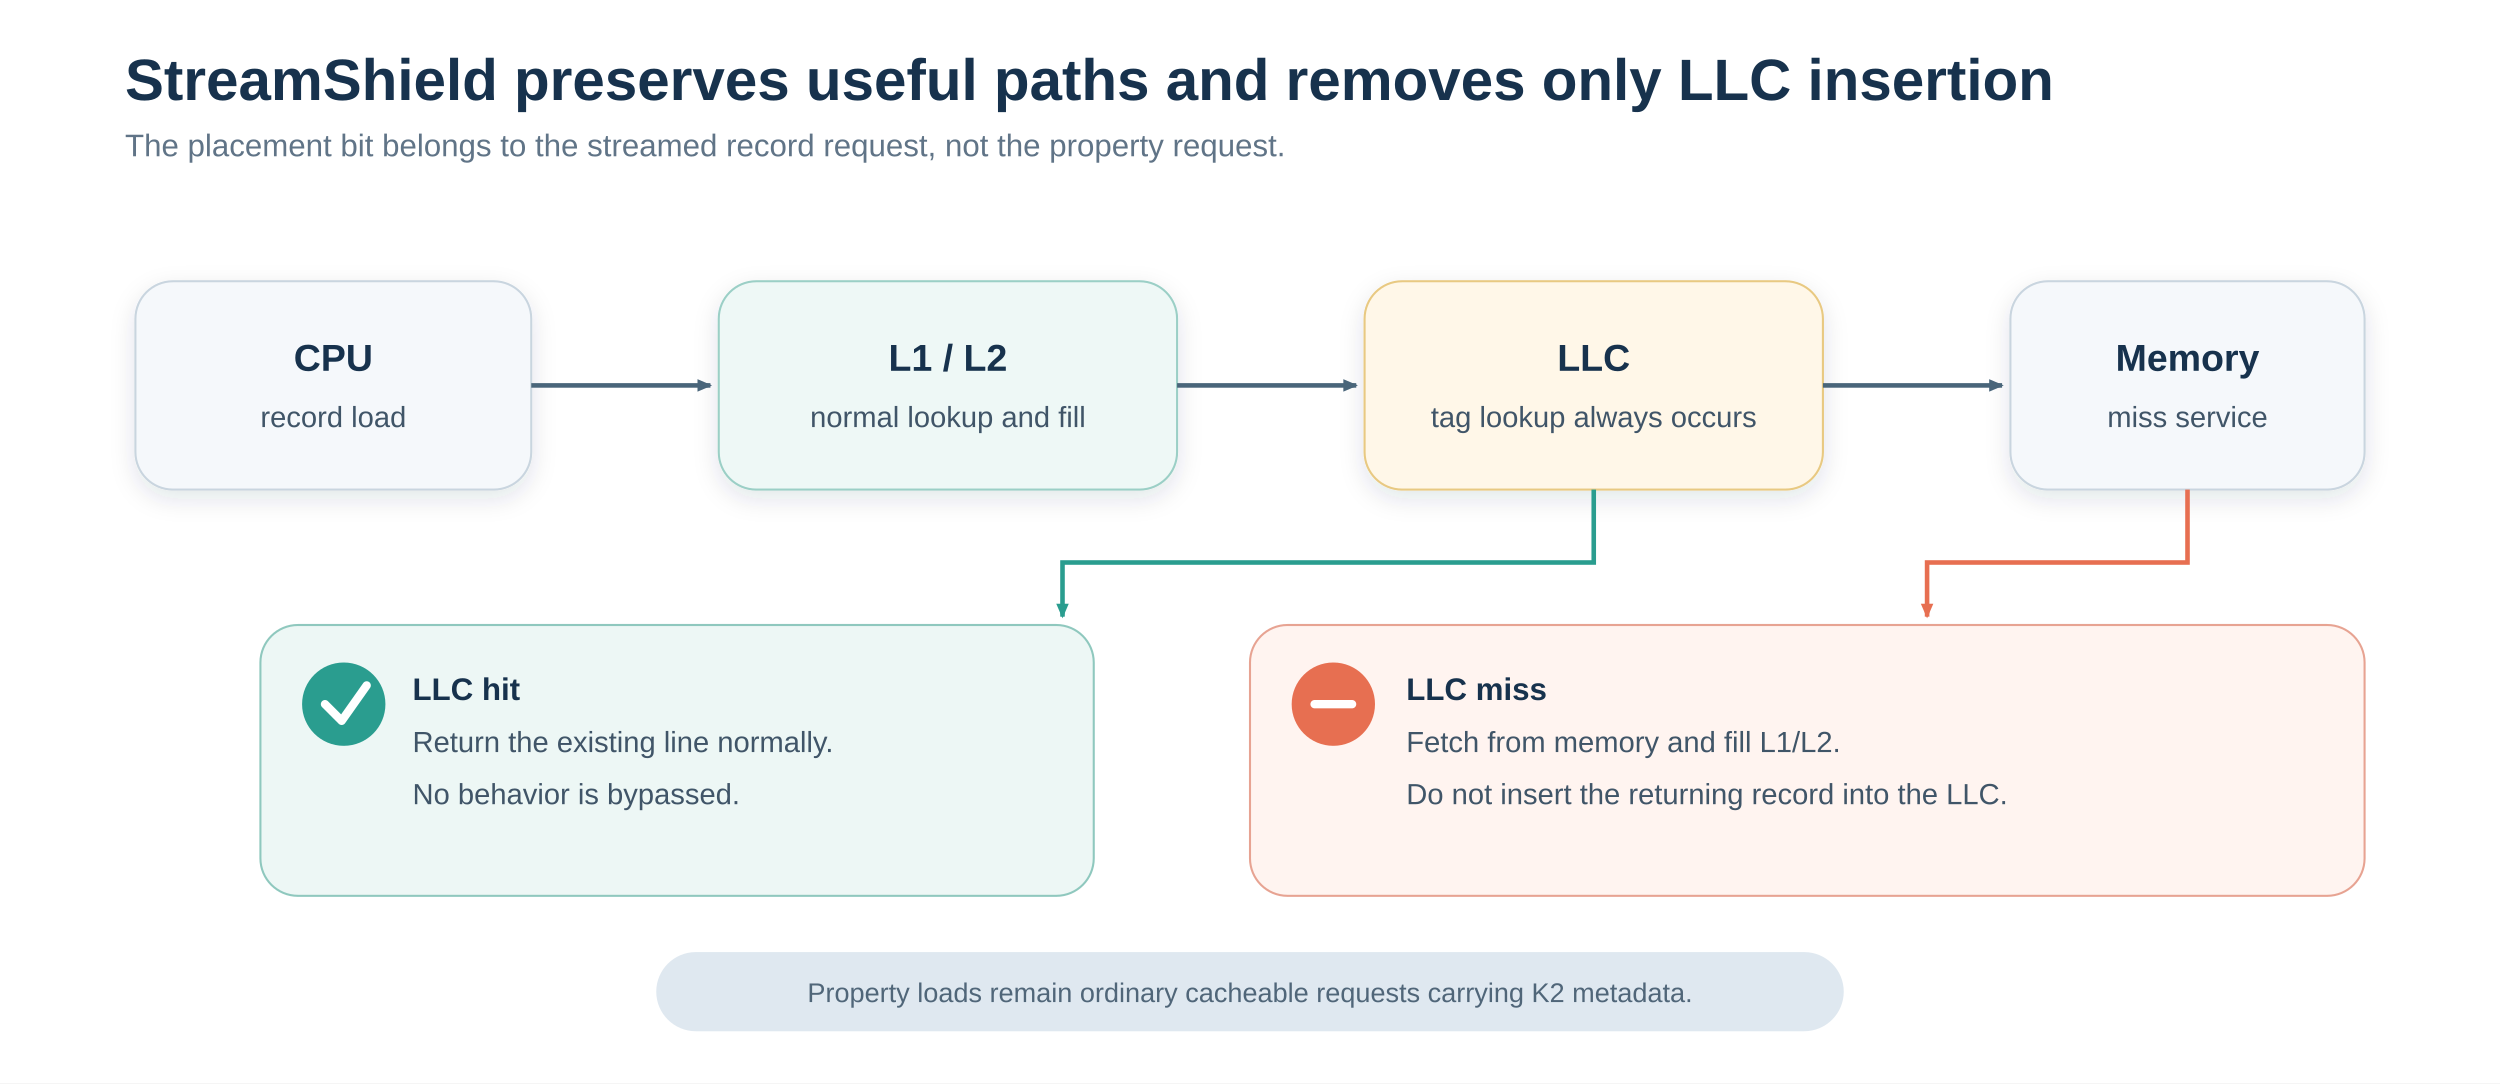
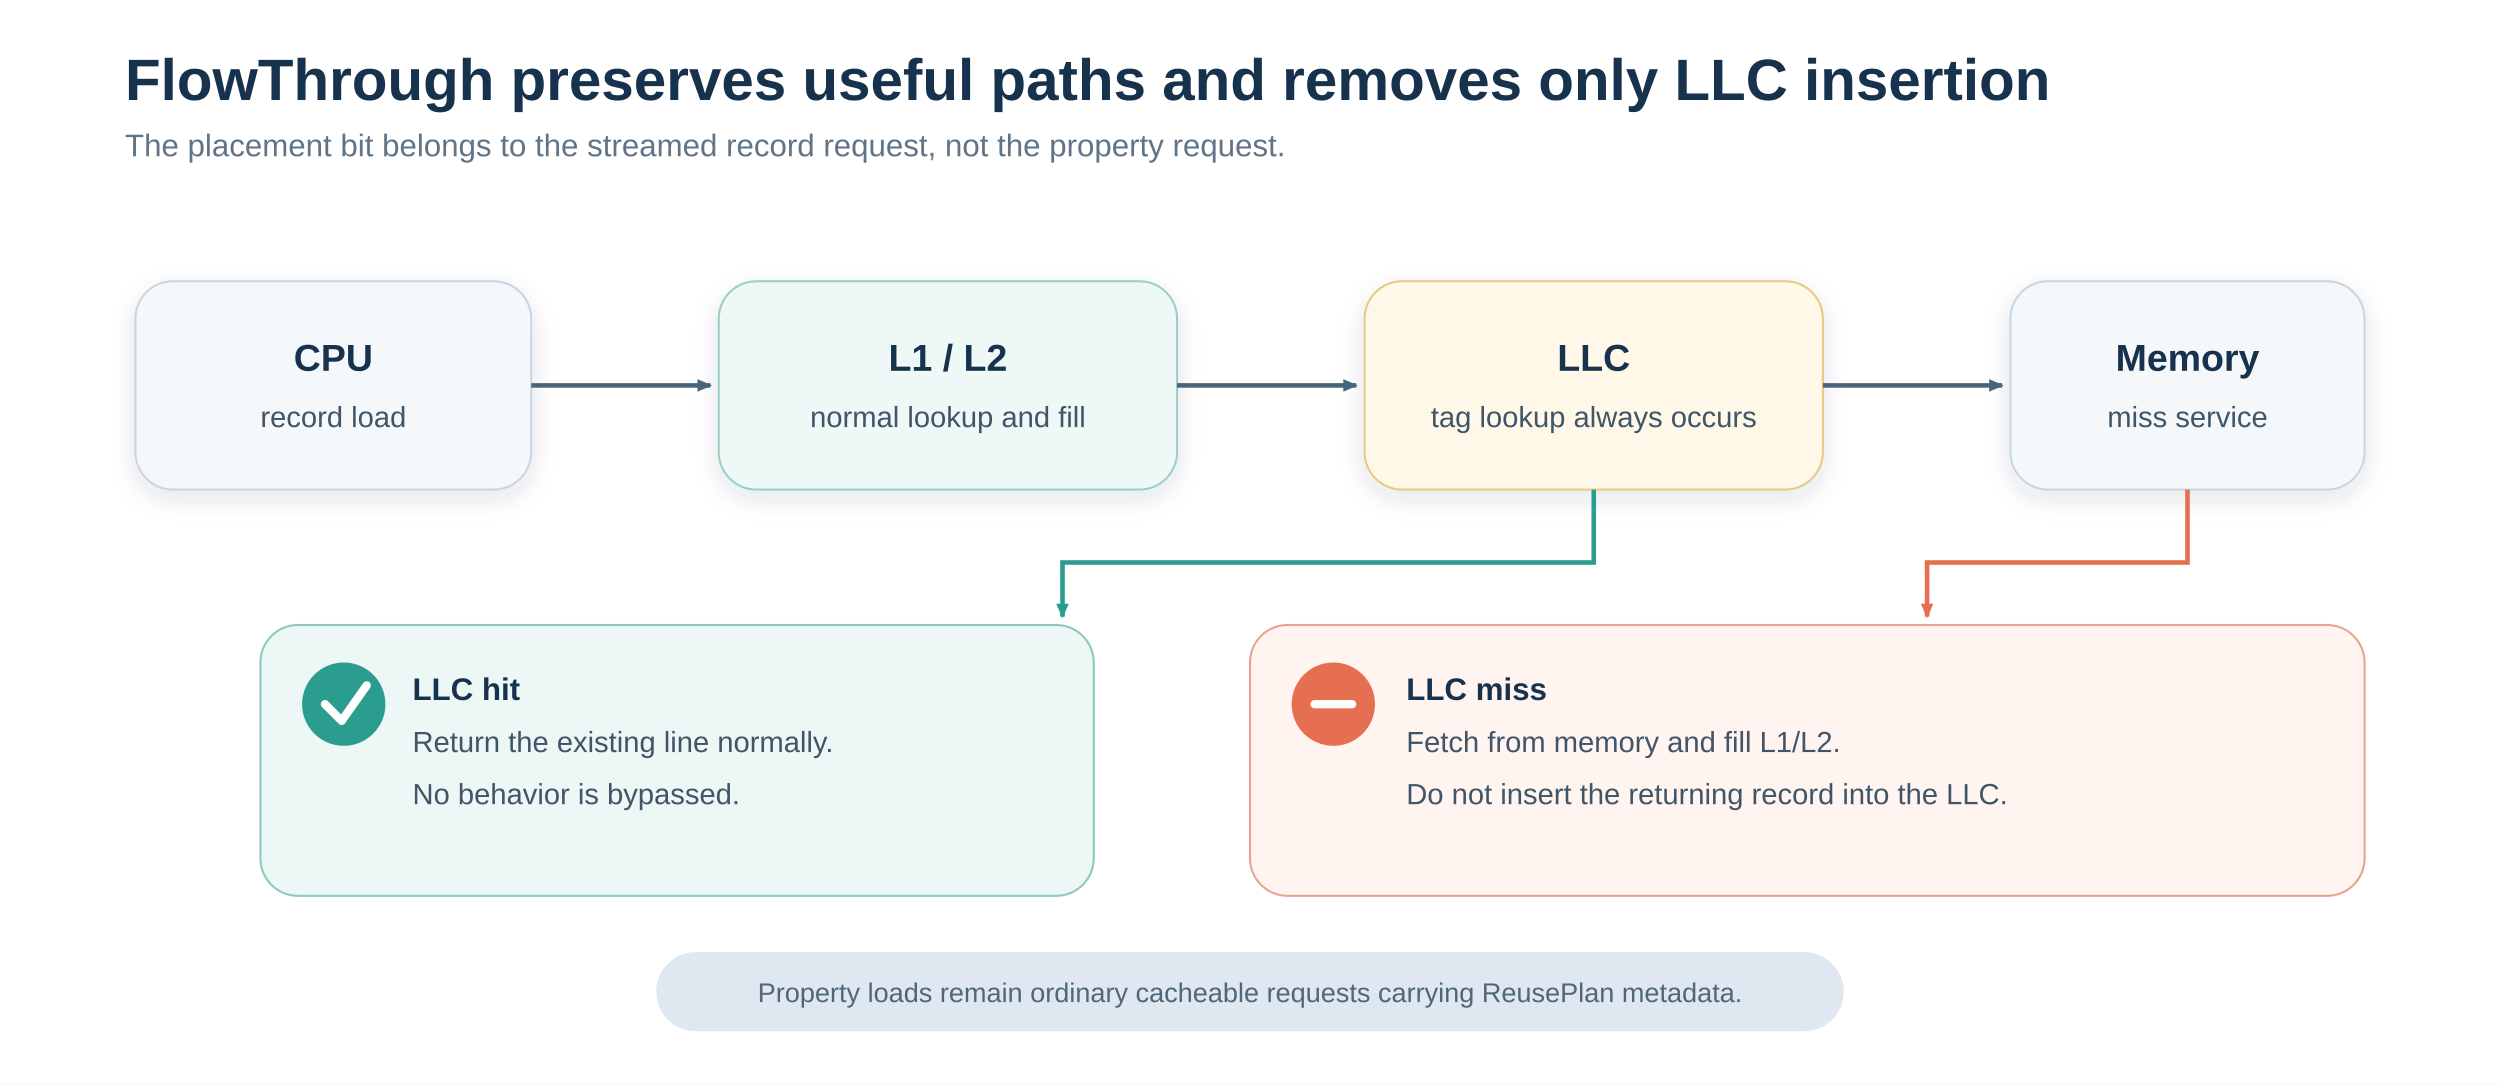
<svg xmlns="http://www.w3.org/2000/svg" width="1200" height="520" viewBox="0 0 1200 520" role="img" aria-labelledby="title desc">
  <defs>
    <filter id="shadow" x="-20%" y="-20%" width="140%" height="150%">
      <feDropShadow dx="0" dy="4" stdDeviation="6" flood-color="#17324d" flood-opacity="0.12" />
    </filter>
    <marker id="arrow" markerUnits="userSpaceOnUse" markerWidth="7" markerHeight="6" refX="6.2" refY="3" orient="auto">
      <path d="M0,0 L7,3 L0,6 Z" fill="#49657a" />
    </marker>
    <marker id="green-arrow" markerUnits="userSpaceOnUse" markerWidth="7" markerHeight="6" refX="6.2" refY="3" orient="auto">
      <path d="M0,0 L7,3 L0,6 Z" fill="#2a9d8f" />
    </marker>
    <marker id="coral-arrow" markerUnits="userSpaceOnUse" markerWidth="7" markerHeight="6" refX="6.2" refY="3" orient="auto">
      <path d="M0,0 L7,3 L0,6 Z" fill="#e76f51" />
    </marker>
    <style>
      .title{font:700 28px Arial,sans-serif;fill:#17324d}
      .subtitle{font:400 15px Arial,sans-serif;fill:#607487}
      .box-title{font:700 18px Arial,sans-serif;fill:#17324d}
      .body{font:400 14px Arial,sans-serif;fill:#405568}
      .path-title{font:700 15px Arial,sans-serif;fill:#17324d}
      .small{font:400 13px Arial,sans-serif;fill:#506679}
    </style>
  </defs>
  <rect width="1200" height="520" fill="#ffffff" />
-   <text x="60" y="48" class="title">StreamShield preserves useful paths and removes only LLC insertion</text>
+   <text x="60" y="48" class="title">FlowThrough preserves useful paths and removes only LLC insertion</text>
  <text x="60" y="75" class="subtitle">The placement bit belongs to the streamed record request, not the property request.</text>
  <g filter="url(#shadow)">
    <rect x="65" y="135" width="190" height="100" rx="18" fill="#f5f8fb" stroke="#c9d5df" />
    <rect x="345" y="135" width="220" height="100" rx="18" fill="#eef8f6" stroke="#9bcfc6" />
    <rect x="655" y="135" width="220" height="100" rx="18" fill="#fff7e8" stroke="#e8c982" />
    <rect x="965" y="135" width="170" height="100" rx="18" fill="#f5f8fb" stroke="#c9d5df" />
  </g>
  <text x="160" y="178" text-anchor="middle" class="box-title">CPU</text>
  <text x="160" y="205" text-anchor="middle" class="body">record load</text>
  <text x="455" y="178" text-anchor="middle" class="box-title">L1 / L2</text>
  <text x="455" y="205" text-anchor="middle" class="body">normal lookup and fill</text>
  <text x="765" y="178" text-anchor="middle" class="box-title">LLC</text>
  <text x="765" y="205" text-anchor="middle" class="body">tag lookup always occurs</text>
  <text x="1050" y="178" text-anchor="middle" class="box-title">Memory</text>
  <text x="1050" y="205" text-anchor="middle" class="body">miss service</text>
  <line x1="255" y1="185" x2="341" y2="185" stroke="#49657a" stroke-width="2.2" marker-end="url(#arrow)" />
  <line x1="565" y1="185" x2="651" y2="185" stroke="#49657a" stroke-width="2.2" marker-end="url(#arrow)" />
  <rect x="125" y="300" width="400" height="130" rx="18" fill="#edf7f5" stroke="#8fc8be" />
  <circle cx="165" cy="338" r="20" fill="#2a9d8f" />
  <path d="M156 338 L164 346 L176 329" fill="none" stroke="#ffffff" stroke-width="4" stroke-linecap="round" stroke-linejoin="round" />
  <text x="198" y="336" class="path-title">LLC hit</text>
  <text x="198" y="361" class="body">Return the existing line normally.</text>
  <text x="198" y="386" class="body">No behavior is bypassed.</text>
  <polyline points="765,235 765,270 510,270 510,296" fill="none" stroke="#2a9d8f" stroke-width="2.2" marker-end="url(#green-arrow)" />
  <rect x="600" y="300" width="535" height="130" rx="18" fill="#fff4f0" stroke="#e7a392" />
  <circle cx="640" cy="338" r="20" fill="#e76f51" />
  <path d="M631 338 H649" stroke="#ffffff" stroke-width="4" stroke-linecap="round" />
  <text x="675" y="336" class="path-title">LLC miss</text>
  <text x="675" y="361" class="body">Fetch from memory and fill L1/L2.</text>
  <text x="675" y="386" class="body">Do not insert the returning record into the LLC.</text>
  <path d="M875 185 H961" fill="none" stroke="#49657a" stroke-width="2.2" marker-end="url(#arrow)" />
  <polyline points="1050,235 1050,270 925,270 925,296" fill="none" stroke="#e76f51" stroke-width="2.2" marker-end="url(#coral-arrow)" />
  <rect x="315" y="457" width="570" height="38" rx="19" fill="#dfe8f0" />
-   <text x="600" y="481" text-anchor="middle" class="small">Property loads remain ordinary cacheable requests carrying K2 metadata.</text>
+   <text x="600" y="481" text-anchor="middle" class="small">Property loads remain ordinary cacheable requests carrying ReusePlan metadata.</text>
</svg>
